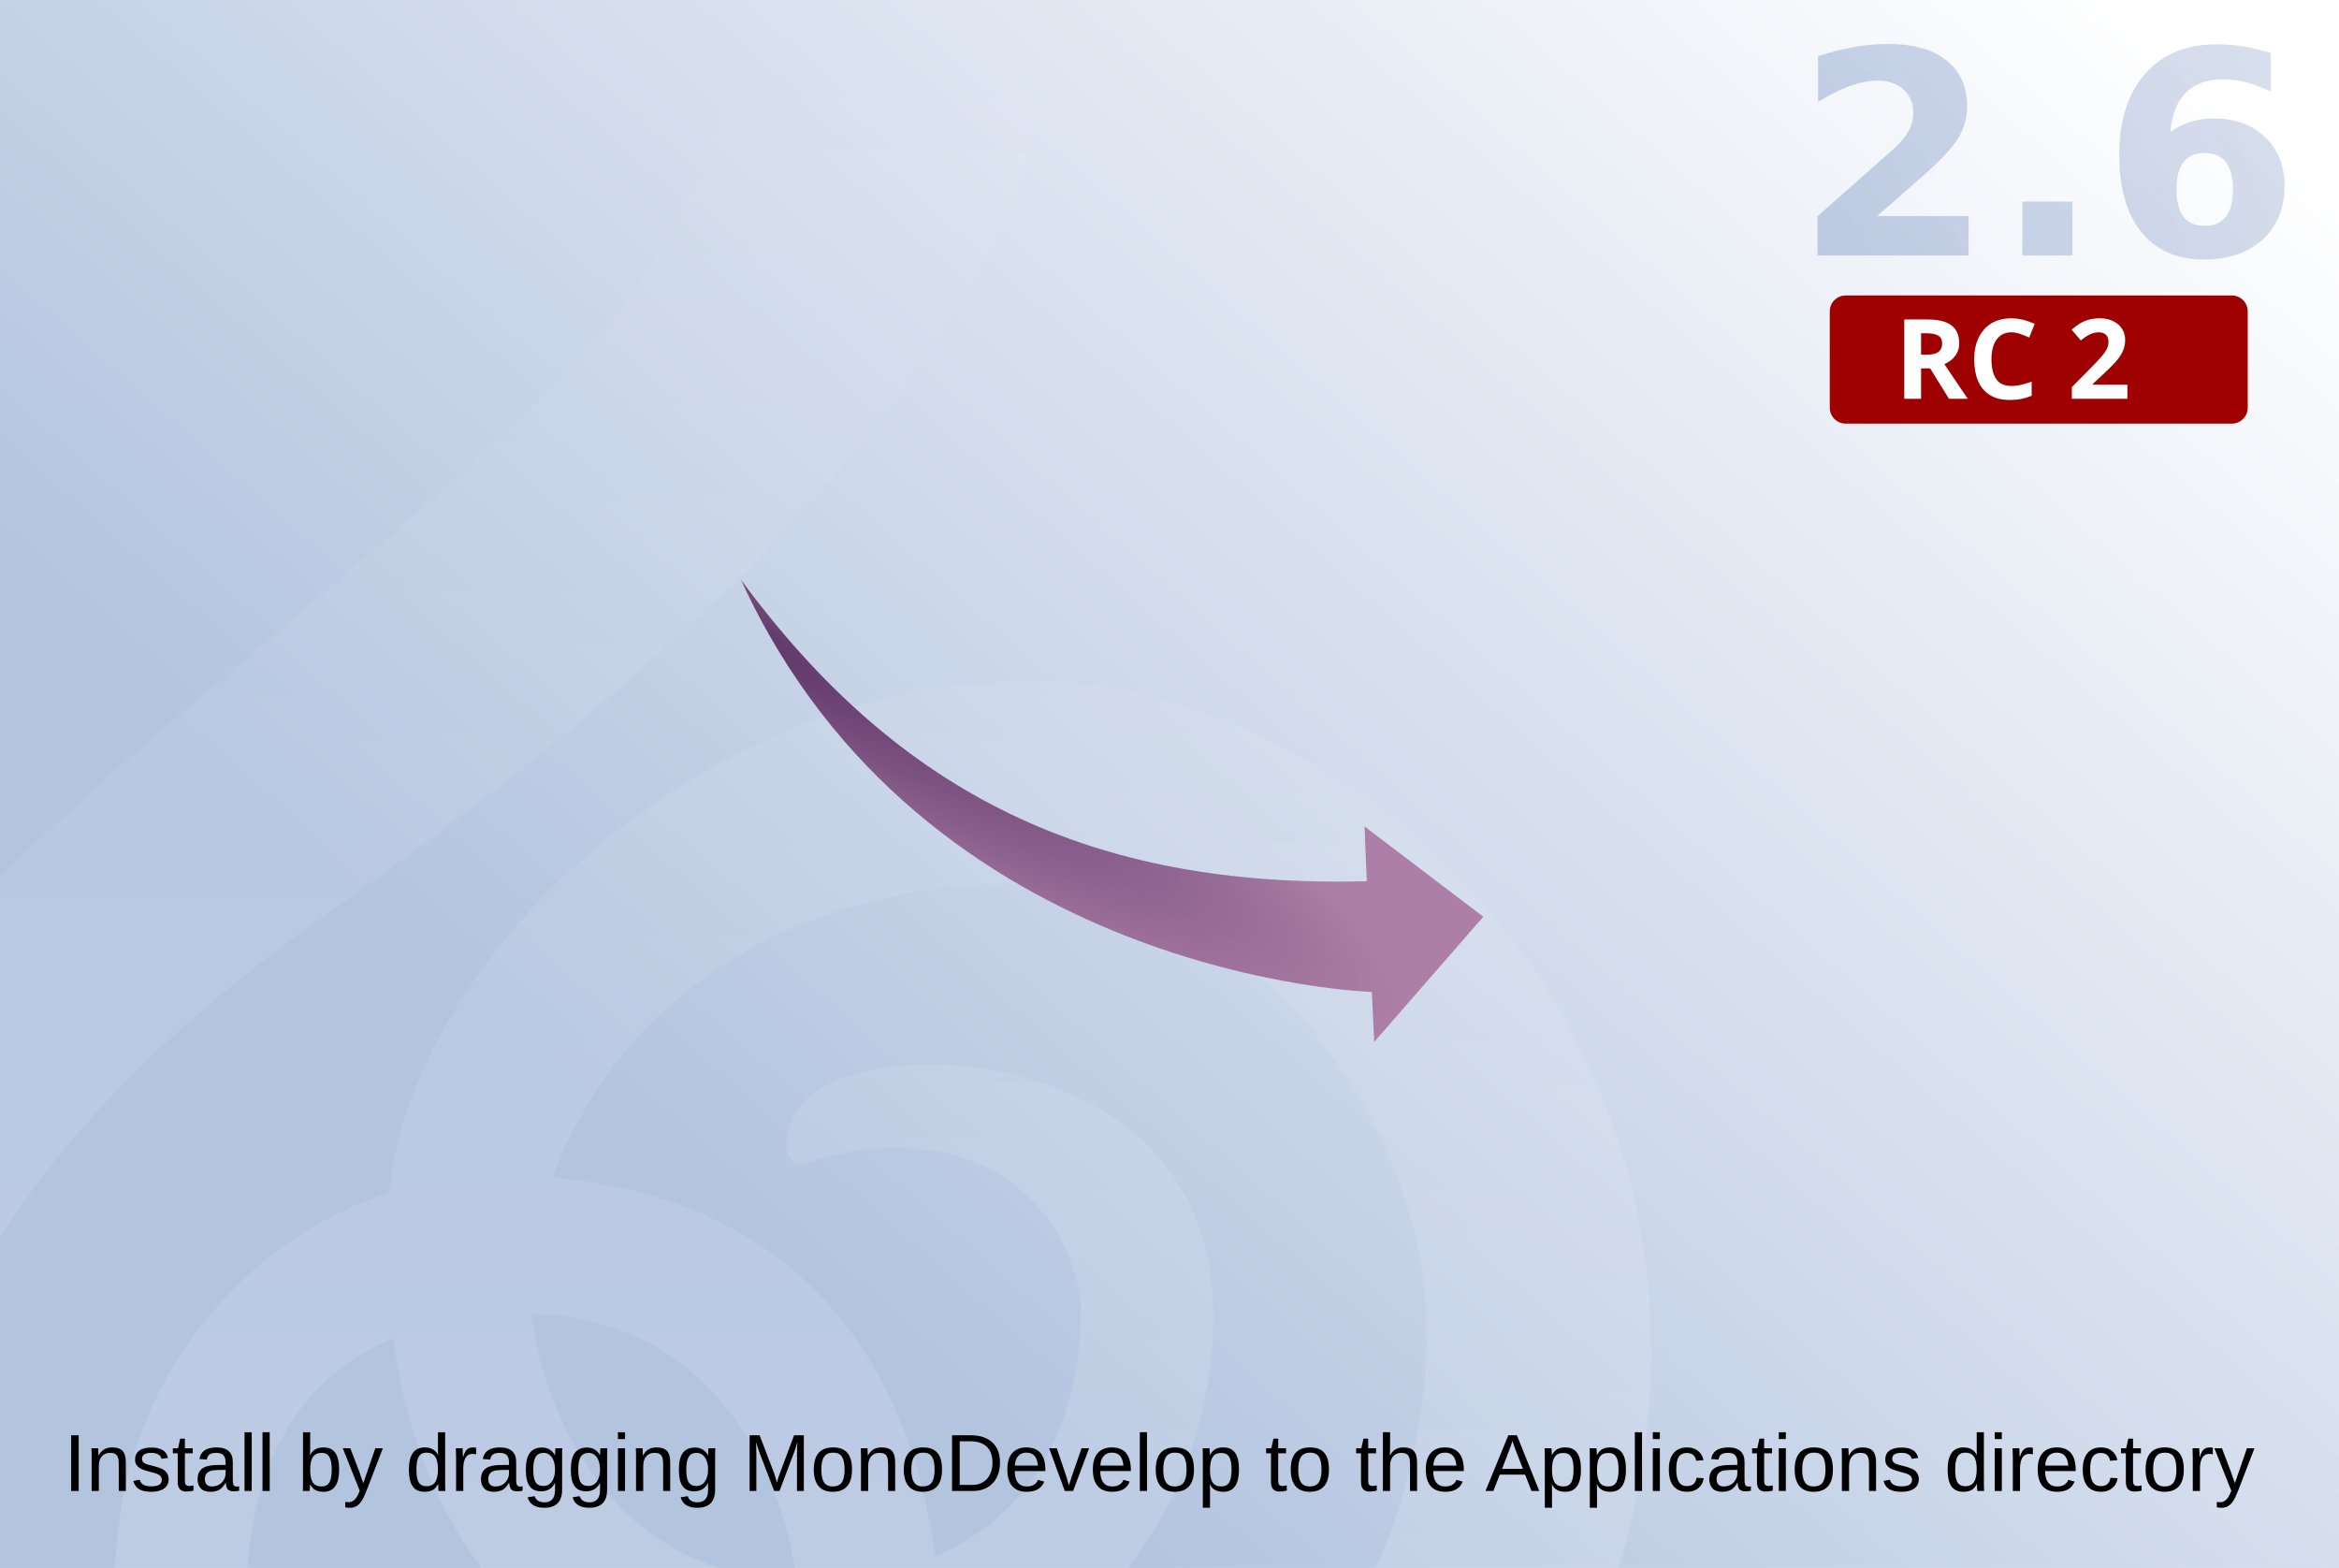
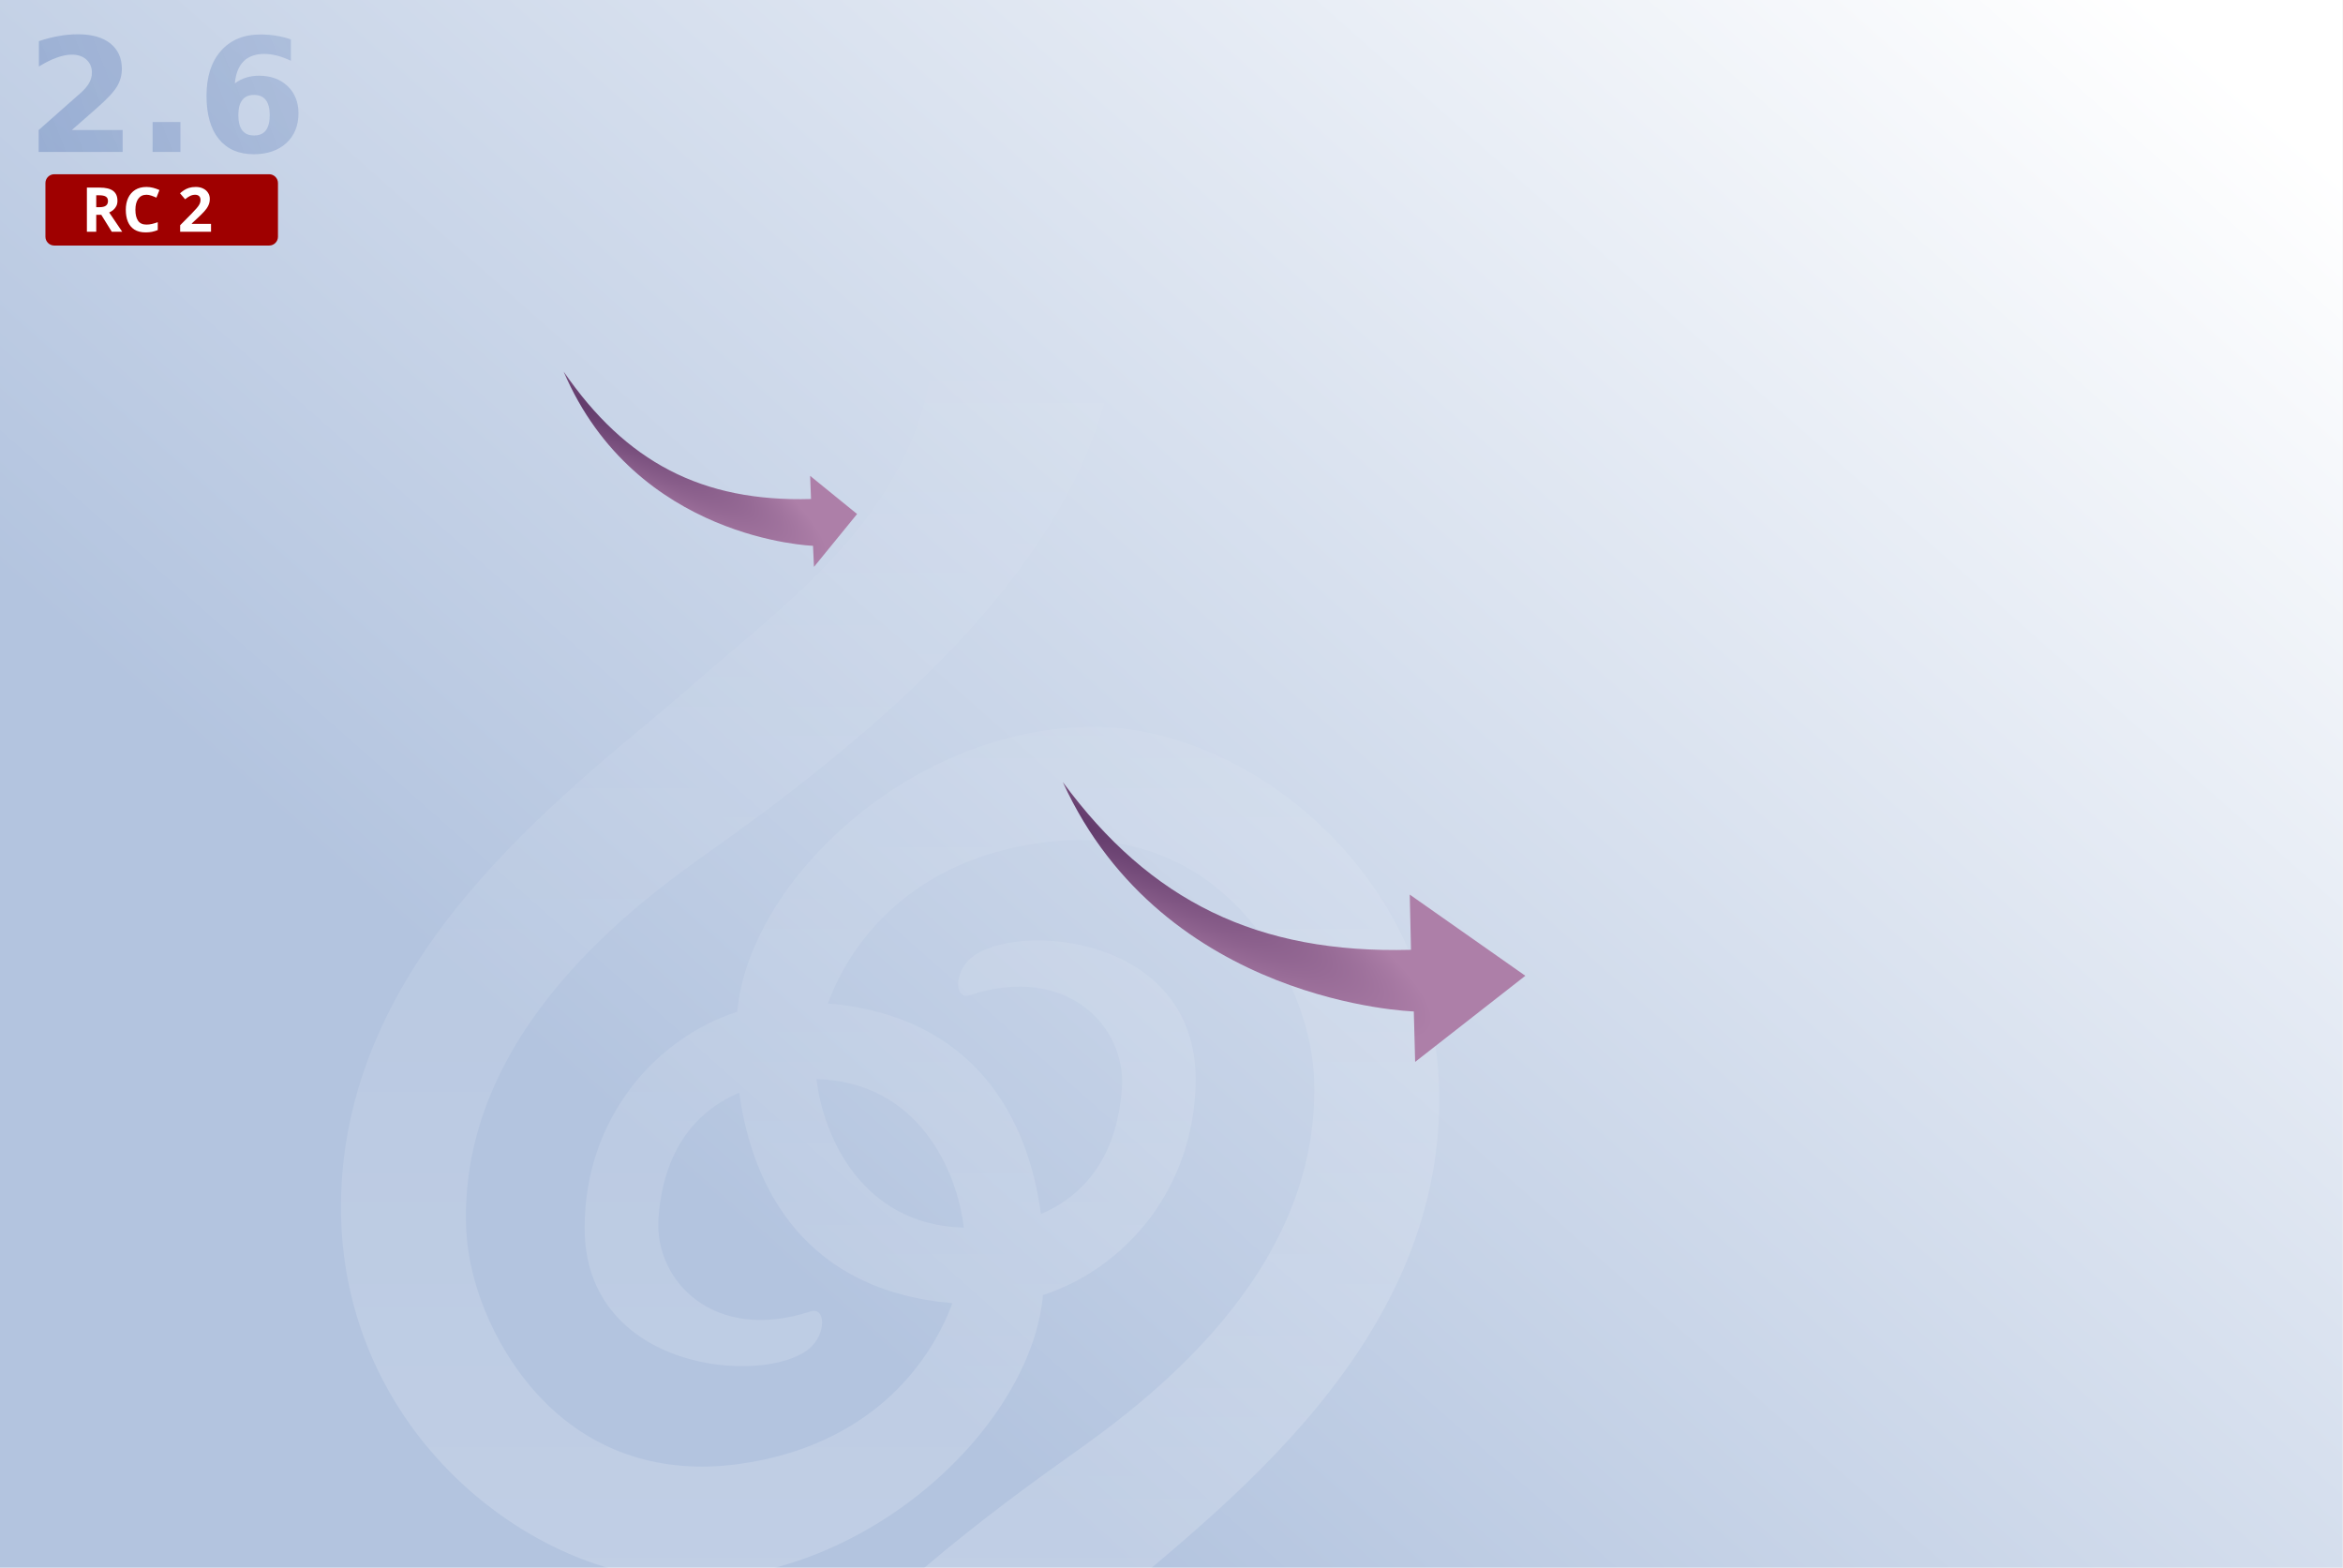
- <svg xmlns="http://www.w3.org/2000/svg" xmlns:xlink="http://www.w3.org/1999/xlink" width="315.5" height="211.5" id="svg2" version="1.0">
+ <svg xmlns="http://www.w3.org/2000/svg" xmlns:xlink="http://www.w3.org/1999/xlink" width="568" height="380" id="svg2" version="1.0">
  <defs id="defs4">
    <linearGradient id="linearGradient6206">
      <stop style="stop-color:#174398;stop-opacity:0.304;" offset="0" id="stop6208" />
      <stop style="stop-color:#174398;stop-opacity:0.081;" offset="1" id="stop6210" />
    </linearGradient>
    <linearGradient id="linearGradient6562">
      <stop style="stop-color:#b3c4df;stop-opacity:1;" offset="0" id="stop6564" />
      <stop style="stop-color:#ffffff;stop-opacity:1;" offset="1" id="stop6566" />
    </linearGradient>
    <linearGradient id="linearGradient8252">
      <stop style="stop-color:#ffffff;stop-opacity:0;" offset="0" id="stop8254" />
      <stop style="stop-color:#ffffff;stop-opacity:0.893;" offset="1" id="stop8256" />
    </linearGradient>
    <linearGradient id="linearGradient6897">
      <stop id="stop6899" style="stop-color:#5c3566;stop-opacity:1;" offset="0" />
      <stop id="stop6901" style="stop-color:#ad7fa8;stop-opacity:1;" offset="1" />
    </linearGradient>
-     <linearGradient xlink:href="#linearGradient6562" id="linearGradient5526" gradientUnits="userSpaceOnUse" x1="24.867" y1="2743.993" x2="266.825" y2="2454.39" gradientTransform="matrix(0.6399594,0,0,0.6778847,128.6328,-1587.66)" />
-     <linearGradient xlink:href="#linearGradient8252" id="linearGradient5540" gradientUnits="userSpaceOnUse" gradientTransform="translate(-2522.55,788.7062)" x1="2609.625" y1="-733.625" x2="2609.625" y2="-324.812" />
-     <radialGradient xlink:href="#linearGradient6897" id="radialGradient6336" cx="164.564" cy="3692.425" fx="164.564" fy="3692.425" r="73.639" gradientTransform="matrix(1.242284,0.7337163,-0.1319094,0.2233377,377.8265,-797.1413)" gradientUnits="userSpaceOnUse" />
-     <linearGradient xlink:href="#linearGradient6206" id="linearGradient6215" x1="120.051" y1="3693.115" x2="333.141" y2="3610.13" gradientUnits="userSpaceOnUse" gradientTransform="translate(59,-3564)" />
+     <linearGradient xlink:href="#linearGradient6562" id="linearGradient5526" gradientUnits="userSpaceOnUse" x1="24.867" y1="2743.993" x2="266.825" y2="2454.39" gradientTransform="matrix(1.151927,0,0,1.220193,233.5487,-3078.408)" />
+     <linearGradient xlink:href="#linearGradient8252" id="linearGradient5540" gradientUnits="userSpaceOnUse" gradientTransform="translate(-2396.349,704.5859)" x1="2609.625" y1="-733.625" x2="2609.625" y2="-324.812" />
+     <radialGradient xlink:href="#linearGradient6897" id="radialGradient6336" cx="164.564" cy="3692.425" fx="164.564" fy="3692.425" r="73.639" gradientTransform="matrix(1.242284,0.7337163,-0.1319094,0.2233377,535.5265,-854.2616)" gradientUnits="userSpaceOnUse" />
+     <linearGradient xlink:href="#linearGradient6206" id="linearGradient6215" x1="120.051" y1="3693.115" x2="333.141" y2="3610.13" gradientUnits="userSpaceOnUse" gradientTransform="translate(-176.8,-3730.12)" />
+     <radialGradient xlink:href="#linearGradient6897" id="radialGradient3028" gradientUnits="userSpaceOnUse" gradientTransform="matrix(0.8825016,0.5571656,-0.0937066,0.169597,333.3205,-727.6661)" cx="164.564" cy="3692.425" fx="164.564" fy="3692.425" r="73.639" />
  </defs>
-   <g id="layer1" transform="translate(2.512011,-64.27341)" style="display:inline">
-     <g id="g3870" transform="translate(509.4641,2985.133)" />
-     <g id="g3915" transform="translate(721.4669,2630.614)" />
-     <g id="g4049" transform="translate(270.5016,860.4731)" />
+   <g id="layer1" transform="translate(2.512011,104.2266)" style="display:inline">
+     <g id="g3870" transform="translate(635.664,2901.013)" />
+     <g id="g3915" transform="translate(847.6669,2546.493)" />
+     <g id="g4049" transform="translate(396.7015,776.3528)" />
    <rect style="fill:#eeeeec;fill-opacity:1;fill-rule:nonzero;stroke:none;stroke-width:2;marker:none;visibility:visible;display:none;overflow:visible;enable-background:accumulate" id="rect6284" width="48" height="48" x="-1661.813" y="-2051.117" />
    <rect y="-1975.117" x="-1654.876" height="32" width="32" id="rect6592" style="fill:#eeeeec;fill-opacity:1;fill-rule:nonzero;stroke:none;stroke-width:2;marker:none;visibility:visible;display:none;overflow:visible;enable-background:accumulate" />
    <rect style="fill:#eeeeec;fill-opacity:1;fill-rule:nonzero;stroke:none;stroke-width:2;marker:none;visibility:visible;display:none;overflow:visible;enable-background:accumulate" id="rect6749" width="22" height="22" x="-1654.876" y="-1924.055" />
    <rect y="-1882.113" x="-1654.876" height="16" width="16" id="rect6833" style="fill:#eeeeec;fill-opacity:1;fill-rule:nonzero;stroke:none;stroke-width:2;marker:none;visibility:visible;display:none;overflow:visible;enable-background:accumulate" />
    <rect y="-1925.117" x="-1630.876" height="24" width="24" id="rect8104" style="fill:#eeeeec;fill-opacity:1;fill-rule:nonzero;stroke:none;stroke-width:2;marker:none;visibility:visible;display:none;overflow:visible;enable-background:accumulate" />
-     <flowRoot xml:space="preserve" id="flowRoot6492" style="font-size:12px;font-style:normal;font-weight:normal;fill:#000000;fill-opacity:1;stroke:none;font-family:Bitstream Vera Sans">
+     <flowRoot xml:space="preserve" id="flowRoot6492" style="font-size:12px;font-style:normal;font-weight:normal;fill:#000000;fill-opacity:1;stroke:none;font-family:Bitstream Vera Sans" transform="translate(126.2,-84.12027)">
      <flowRegion id="flowRegion6494">
        <rect id="rect6496" width="375.557" height="111.901" x="3084.162" y="-680.943" />
      </flowRegion>
      <flowPara id="flowPara6498" />
    </flowRoot>
-     <text xml:space="preserve" style="font-size:12px;font-style:normal;font-weight:normal;fill:#000000;fill-opacity:1;stroke:none;font-family:Bitstream Vera Sans" x="3134.747" y="-651.818" id="text6500" transform="translate(-2.66397,63.8777)">
-       <tspan id="tspan6502" x="3134.747" y="-651.818" />
+     <text xml:space="preserve" style="font-size:12px;font-style:normal;font-weight:normal;fill:#000000;fill-opacity:1;stroke:none;font-family:Bitstream Vera Sans" x="3258.283" y="-672.06" id="text6500">
+       <tspan id="tspan6502" x="3258.283" y="-672.06" />
    </text>
-     <rect style="fill:url(#linearGradient5526);fill-opacity:1;fill-rule:nonzero;stroke:none;stroke-width:1.364px;marker:none;visibility:visible;display:inline;overflow:visible;enable-background:accumulate" id="rect5451" width="315.5" height="211.5" x="-2.512" y="64.273" ry="0" />
-     <path style="opacity:0.271;fill:url(#linearGradient5540);fill-opacity:1;fill-rule:evenodd;stroke:none;display:inline" d="m 97.575,55.081 c 0.046,1.018 0.047,2.039 0.062,3.062 0.613,42.702 -34.43,66.607 -57.625,87.063 -27.696,24.424 -85.6,64.028 -86.062,126.594 -0.407,55.265 46.557,91.027 83.688,91.031 44.471,0.006 83.644,-37.477 86.5,-69 19.767,-6.406 36.889,-25.765 37,-52.188 0.146,-35.074 -43.395,-38.523 -54.375,-29.594 -4.264,3.469 -4.15,10.333 -0.375,9.094 23.444,-7.703 37.95,7.492 36.875,22.594 -1.063,14.914 -7.749,25.416 -19.625,30.438 -3.149,-23.499 -16.27,-48.015 -51.656,-51.031 5.75,-15.518 20.648,-34.641 51.625,-38.969 19.148,-2.675 35.032,3.128 46.625,14.469 11.591,11.341 19.114,28.216 19.625,43 1.64,47.441 -41.574,78.681 -59.719,91.531 -54.458,38.569 -96.821,80.638 -98.719,130.719 l 45.156,0 c -0.048,-1.018 -0.018,-2.039 -0.031,-3.062 -0.615,-42.702 34.428,-66.639 57.625,-87.094 27.696,-24.424 85.569,-63.997 86.031,-126.562 0.409,-55.265 -46.557,-91.058 -83.688,-91.062 -44.478,-0.006 -83.652,37.506 -86.5,69.031 -19.767,6.406 -36.89,25.764 -37,52.188 -0.148,35.073 43.395,38.492 54.375,29.562 4.266,-3.469 4.148,-10.333 0.375,-9.094 -23.445,7.703 -37.919,-7.46 -36.844,-22.562 1.063,-14.912 7.721,-25.447 19.594,-30.469 3.142,23.509 16.254,48.013 51.656,51.031 -5.752,15.517 -20.651,34.641 -51.625,38.969 -19.146,2.675 -35.034,-3.096 -46.625,-14.438 -11.593,-11.341 -19.114,-28.216 -19.625,-43 -1.638,-47.441 41.608,-78.681 59.75,-91.531 54.458,-38.569 96.791,-80.638 98.687,-130.719 l -45.156,0 z m -28.344,186.406 c 24.774,0.603 34.157,22.422 35.688,36 -24.755,-0.605 -34.148,-22.421 -35.688,-36 z" id="path5518" />
-     <rect style="fill:#9f0000;fill-opacity:1;fill-rule:nonzero;stroke:none;stroke-width:0.497;marker:none;visibility:visible;display:inline;overflow:visible;enable-background:accumulate" id="rect5520" width="56.374" height="17.284" x="337.596" y="100.35" ry="2.141" />
-     <text xml:space="preserve" style="font-size:14.255px;font-style:normal;font-variant:normal;font-weight:normal;font-stretch:normal;text-align:start;line-height:125%;writing-mode:lr-tb;text-anchor:start;fill:#ffffff;fill-opacity:1;stroke:none;display:inline;font-family:Arial Black;-inkscape-font-specification:Arial Black" x="340.304" y="114.291" id="text5522">
-       <tspan id="tspan5524" x="340.304" y="114.291">Beta 2</tspan>
+     <rect style="fill:url(#linearGradient5526);fill-opacity:1;fill-rule:nonzero;stroke:none;stroke-width:1.364px;marker:none;visibility:visible;display:inline;overflow:visible;enable-background:accumulate" id="rect5451" width="567.9" height="380.7" x="-2.512" y="-104.927" ry="0" />
+     <path style="opacity:0.271;fill:url(#linearGradient5540);fill-opacity:1;fill-rule:evenodd;stroke:none;display:inline" d="m 223.775,-29.039 c 0.046,1.018 0.047,2.039 0.062,3.062 0.613,42.702 -34.43,66.607 -57.625,87.063 -27.696,24.424 -85.6,64.028 -86.062,126.594 -0.407,55.265 46.557,91.027 83.687,91.031 44.471,0.006 83.644,-37.476 86.5,-69 19.767,-6.406 36.889,-25.765 37,-52.188 0.146,-35.074 -43.395,-38.523 -54.375,-29.594 -4.264,3.469 -4.15,10.333 -0.375,9.094 23.444,-7.703 37.95,7.492 36.875,22.594 -1.063,14.914 -7.749,25.416 -19.625,30.438 -3.149,-23.499 -16.27,-48.015 -51.656,-51.031 5.75,-15.518 20.648,-34.641 51.625,-38.969 19.148,-2.675 35.032,3.128 46.625,14.469 11.591,11.341 19.114,28.216 19.625,43 1.64,47.44 -41.574,78.681 -59.719,91.531 -54.458,38.569 -96.821,80.638 -98.719,130.719 l 45.156,0 c -0.048,-1.018 -0.018,-2.039 -0.031,-3.062 -0.615,-42.702 34.428,-66.639 57.625,-87.094 27.696,-24.424 85.569,-63.997 86.031,-126.562 0.409,-55.265 -46.557,-91.058 -83.688,-91.063 -44.478,-0.006 -83.651,37.506 -86.5,69.031 -19.767,6.406 -36.89,25.764 -37,52.188 -0.148,35.073 43.395,38.492 54.375,29.562 4.266,-3.469 4.148,-10.333 0.375,-9.094 -23.445,7.703 -37.919,-7.461 -36.844,-22.562 1.063,-14.912 7.721,-25.447 19.594,-30.469 3.142,23.509 16.254,48.013 51.656,51.031 -5.752,15.517 -20.651,34.641 -51.625,38.969 -19.146,2.675 -35.034,-3.096 -46.625,-14.438 -11.593,-11.341 -19.114,-28.216 -19.625,-43 -1.638,-47.441 41.608,-78.681 59.75,-91.531 54.458,-38.569 96.791,-80.638 98.687,-130.719 l -45.156,0 z m -28.344,186.406 c 24.774,0.603 34.157,22.422 35.688,36 -24.755,-0.605 -34.148,-22.421 -35.688,-36 z" id="path5518" />
+     <path style="fill:url(#radialGradient6336);fill-opacity:1;fill-rule:evenodd;stroke:none" d="m 255.133,85.355 c 24.598,53.827 85.096,55.606 85.096,55.606 l 0.325,12.231 26.713,-20.877 -28.021,-19.681 0.301,13.386 c -37.253,0.995 -63.192,-11.794 -84.414,-40.666 z" id="path6326" />
+     <text xml:space="preserve" style="font-size:38.439px;font-style:normal;font-weight:normal;fill:url(#linearGradient6215);fill-opacity:1;stroke:none;font-family:Bitstream Vera Sans" x="3.812" y="-67.386" id="text5419">
+       <tspan id="tspan5421" x="3.812" y="-67.386" style="font-weight:bold;fill:url(#linearGradient6215);fill-opacity:1">2.6</tspan>
    </text>
-     <path style="fill:url(#radialGradient6336);fill-opacity:1;fill-rule:evenodd;stroke:none" d="m 97.433,142.475 c 24.598,53.827 85.096,55.606 85.096,55.606 l 0.325,6.731 14.713,-16.877 -16.021,-12.181 0.301,7.386 c -37.253,0.995 -63.192,-11.794 -84.414,-40.666 z" id="path6326" />
-     <text xml:space="preserve" style="font-size:10.917px;font-style:normal;font-variant:normal;font-weight:normal;font-stretch:normal;text-align:start;line-height:125%;writing-mode:lr-tb;text-anchor:start;fill:#000000;fill-opacity:1;stroke:none;font-family:Arial;-inkscape-font-specification:Arial" x="6.07" y="265.394" id="text6342">
-       <tspan id="tspan6344" x="6.07" y="265.394" style="font-size:10.917px;font-style:normal;font-variant:normal;font-weight:normal;font-stretch:normal;text-align:start;line-height:125%;writing-mode:lr-tb;text-anchor:start;font-family:Arial;-inkscape-font-specification:Arial">Install by dragging MonoDevelop to the Applications directory </tspan>
+     <rect style="fill:#9f0000;fill-opacity:1;fill-rule:nonzero;stroke:none;stroke-width:0.497;marker:none;visibility:visible;display:inline;overflow:visible;enable-background:accumulate" id="rect5520-2-0" width="56.374" height="17.284" x="8.501" y="-61.989" ry="2.141" />
+     <text xml:space="preserve" style="font-size:14.255px;font-style:normal;font-variant:normal;font-weight:normal;font-stretch:normal;text-align:start;line-height:125%;writing-mode:lr-tb;text-anchor:start;fill:#ffffff;fill-opacity:1;stroke:none;display:inline;font-family:Arial Black;-inkscape-font-specification:Arial Black" x="17.209" y="-48.048" id="text5522-9-5">
+       <tspan id="tspan5524-3-9" x="17.209" y="-48.048" style="font-size:15px;font-style:normal;font-variant:normal;font-weight:900;font-stretch:normal;text-align:start;line-height:125%;writing-mode:lr-tb;text-anchor:start;font-family:Arial Black;-inkscape-font-specification:'Arial Black, Heavy'">RC 2</tspan>
    </text>
-     <text xml:space="preserve" style="font-size:38.439px;font-style:normal;font-weight:normal;fill:url(#linearGradient6215);fill-opacity:1;stroke:none;font-family:Bitstream Vera Sans" x="239.612" y="98.734" id="text5419">
-       <tspan id="tspan5421" x="239.612" y="98.734" style="font-weight:bold;fill:url(#linearGradient6215);fill-opacity:1">2.6</tspan>
-     </text>
-     <rect style="fill:#9f0000;fill-opacity:1;fill-rule:nonzero;stroke:none;stroke-width:0.497;marker:none;visibility:visible;display:inline;overflow:visible;enable-background:accumulate" id="rect5520-2" width="56.374" height="17.284" x="336.301" y="128.631" ry="2.141" />
-     <text xml:space="preserve" style="font-size:14.255px;font-style:normal;font-variant:normal;font-weight:normal;font-stretch:normal;text-align:start;line-height:125%;writing-mode:lr-tb;text-anchor:start;fill:#ffffff;fill-opacity:1;stroke:none;display:inline;font-family:Arial Black;-inkscape-font-specification:Arial Black" x="339.009" y="142.572" id="text5522-9">
-       <tspan id="tspan5524-3" x="339.009" y="142.572">Beta 3</tspan>
-     </text>
-     <rect style="fill:#9f0000;fill-opacity:1;fill-rule:nonzero;stroke:none;stroke-width:0.497;marker:none;visibility:visible;display:inline;overflow:visible;enable-background:accumulate" id="rect5520-2-0" width="56.374" height="17.284" x="244.301" y="104.131" ry="2.141" />
-     <text xml:space="preserve" style="font-size:14.255px;font-style:normal;font-variant:normal;font-weight:normal;font-stretch:normal;text-align:start;line-height:125%;writing-mode:lr-tb;text-anchor:start;fill:#ffffff;fill-opacity:1;stroke:none;display:inline;font-family:Arial Black;-inkscape-font-specification:Arial Black" x="253.009" y="118.072" id="text5522-9-5">
-       <tspan id="tspan5524-3-9" x="253.009" y="118.072" style="font-size:15px;font-style:normal;font-variant:normal;font-weight:900;font-stretch:normal;text-align:start;line-height:125%;writing-mode:lr-tb;text-anchor:start;font-family:Arial Black;-inkscape-font-specification:'Arial Black, Heavy'">RC 2</tspan>
-     </text>
+     <path id="path3026" d="m 134.133,-14.145 c 17.474,40.875 60.451,42.226 60.451,42.226 l 0.231,5.112 10.452,-12.816 -11.381,-9.25 0.214,5.609 C 167.635,17.492 149.209,7.78 134.133,-14.145 z" style="fill:url(#radialGradient3028);fill-opacity:1;fill-rule:evenodd;stroke:none" />
  </g>
-   <path style="fill:none;stroke:#000000;stroke-width:1px;stroke-linecap:butt;stroke-linejoin:miter;stroke-opacity:1" id="path22354" d="m 5321.675,-22063.452 0,-100 43.372,-73.913 39.709,-16.338 -39.709,16.338 4.642,-45.671 -4.642,45.671 -43.372,73.913 -21.795,-46.548 1.356,-44.428 -1.356,44.428 -35.842,-24.64 35.842,24.64 21.795,46.548 0,100" />
+   <path style="fill:none;stroke:#000000;stroke-width:1px;stroke-linecap:butt;stroke-linejoin:miter;stroke-opacity:1" id="path22354" d="m 5321.675,-21894.952 0,-100 43.372,-73.913 39.709,-16.338 -39.709,16.338 4.642,-45.671 -4.642,45.671 -43.372,73.913 -21.795,-46.548 1.356,-44.428 -1.356,44.428 -35.842,-24.64 35.842,24.64 21.795,46.548 0,100" />
</svg>
